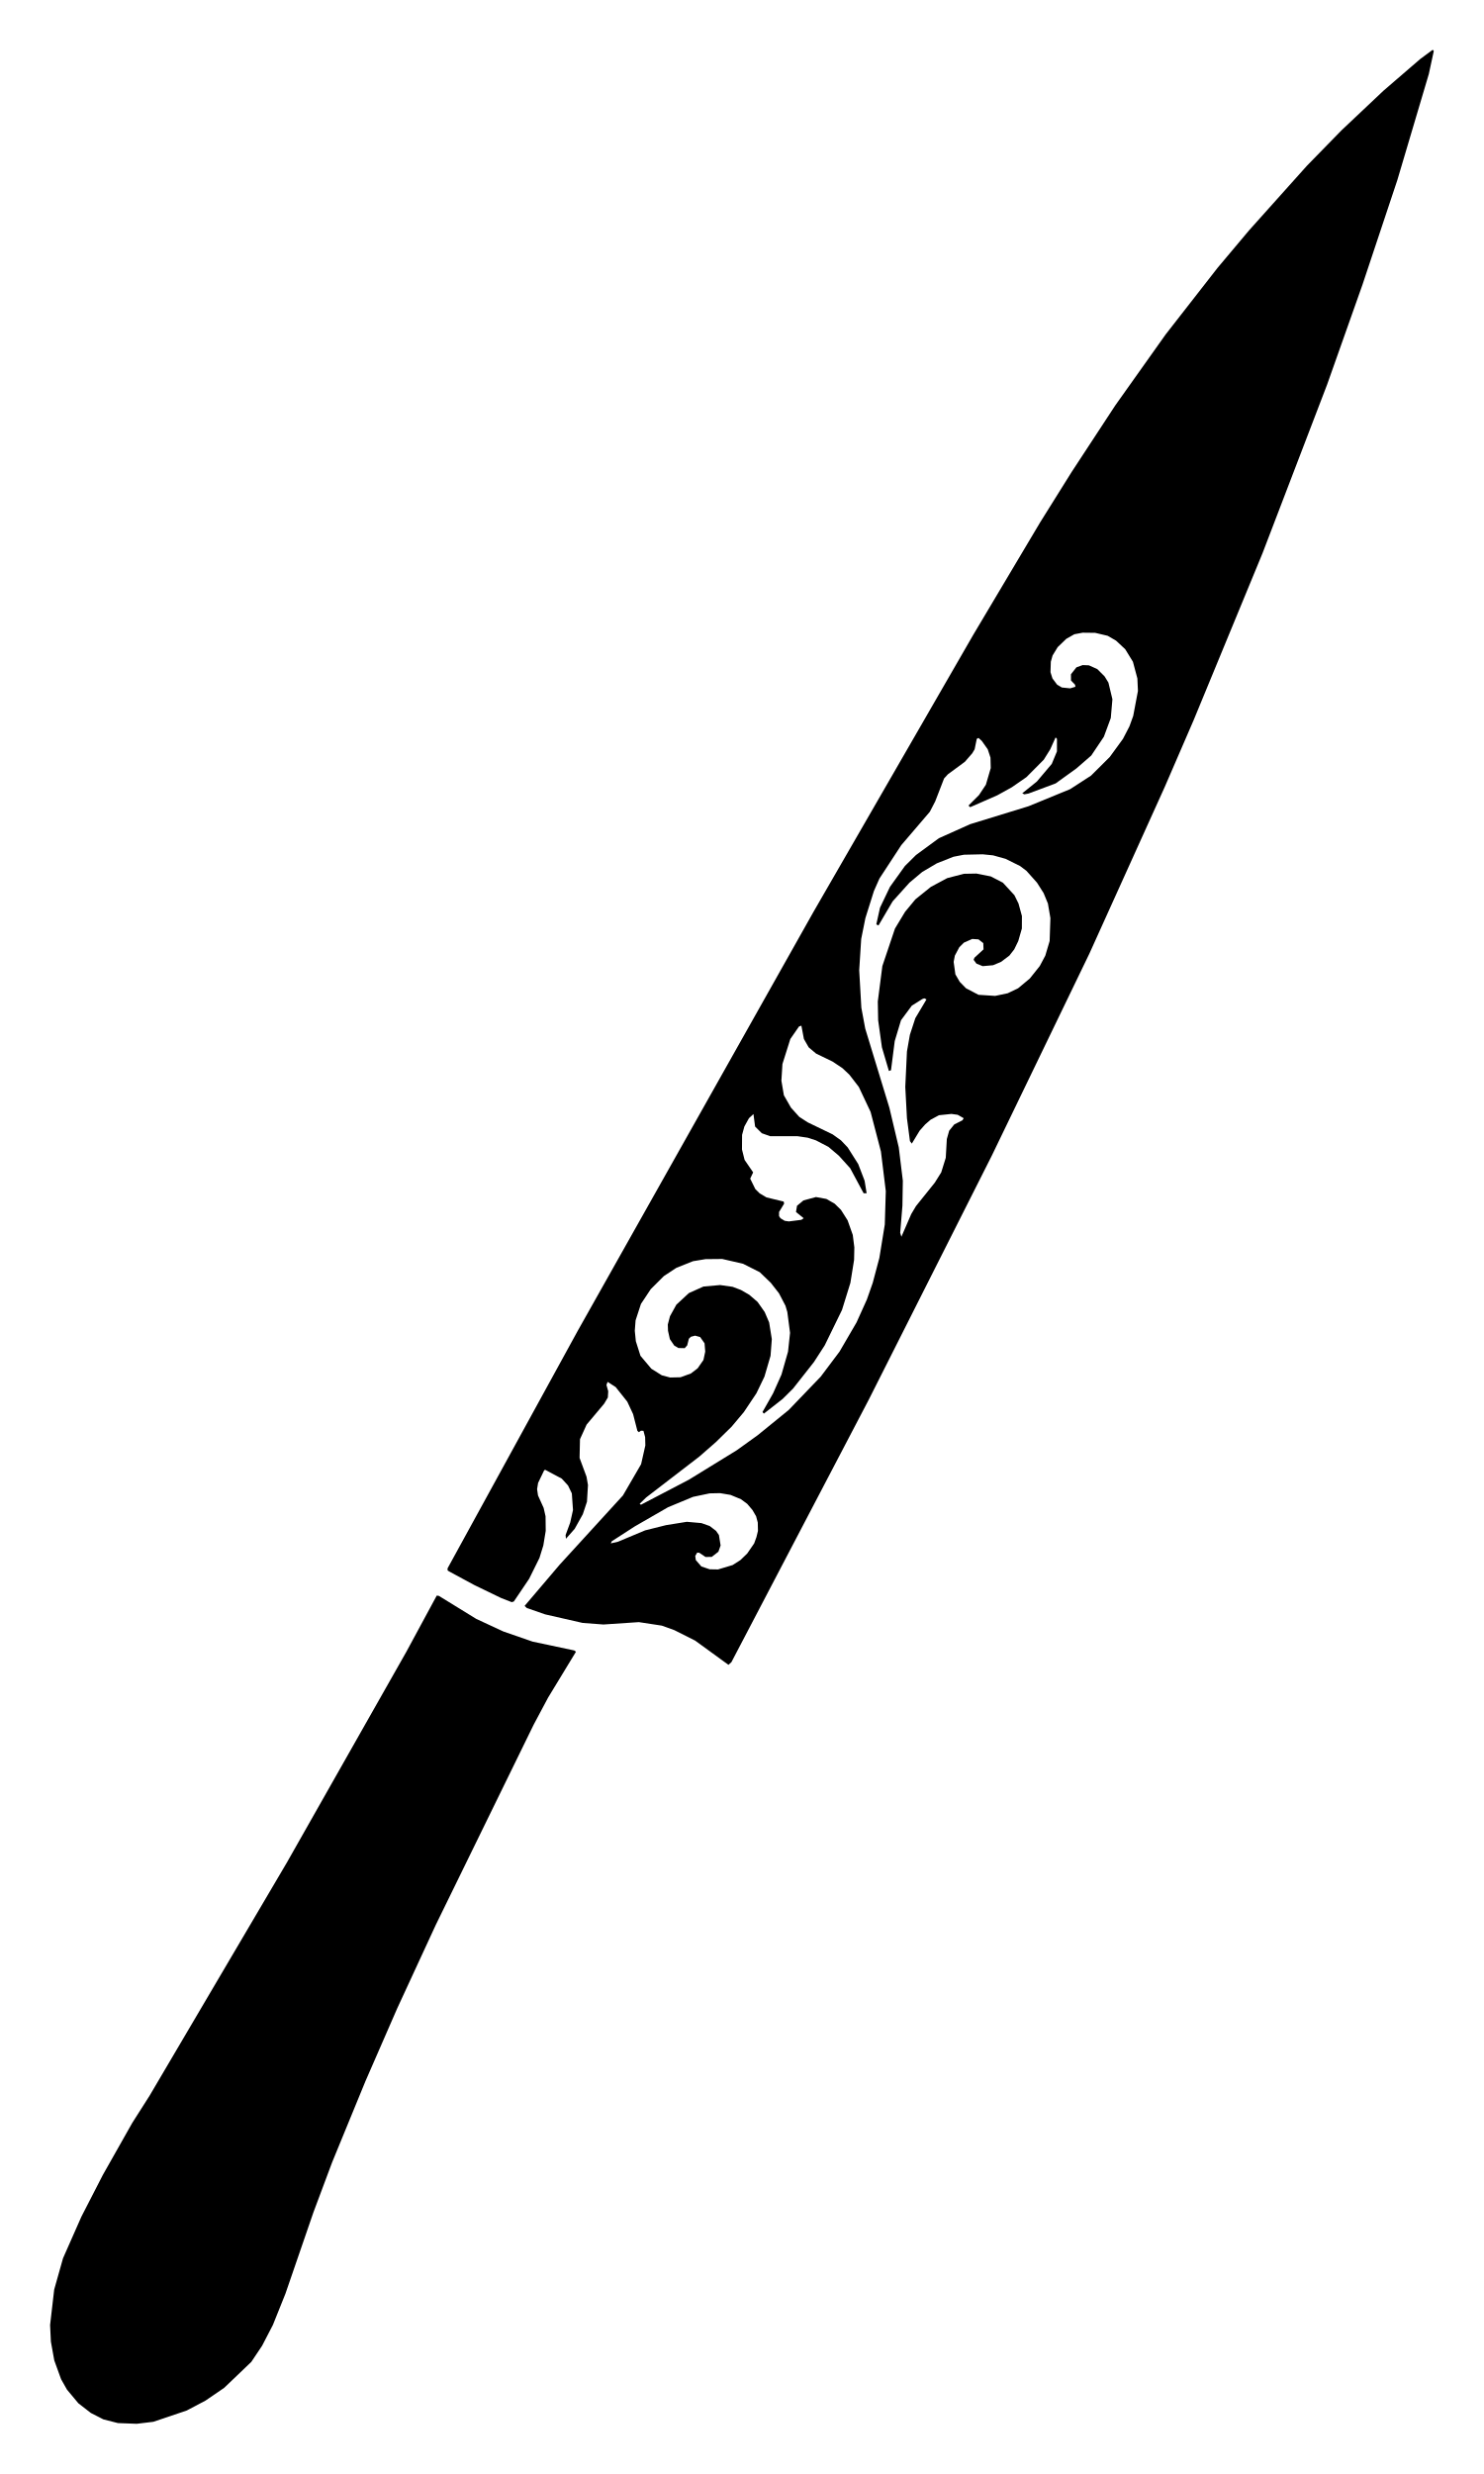
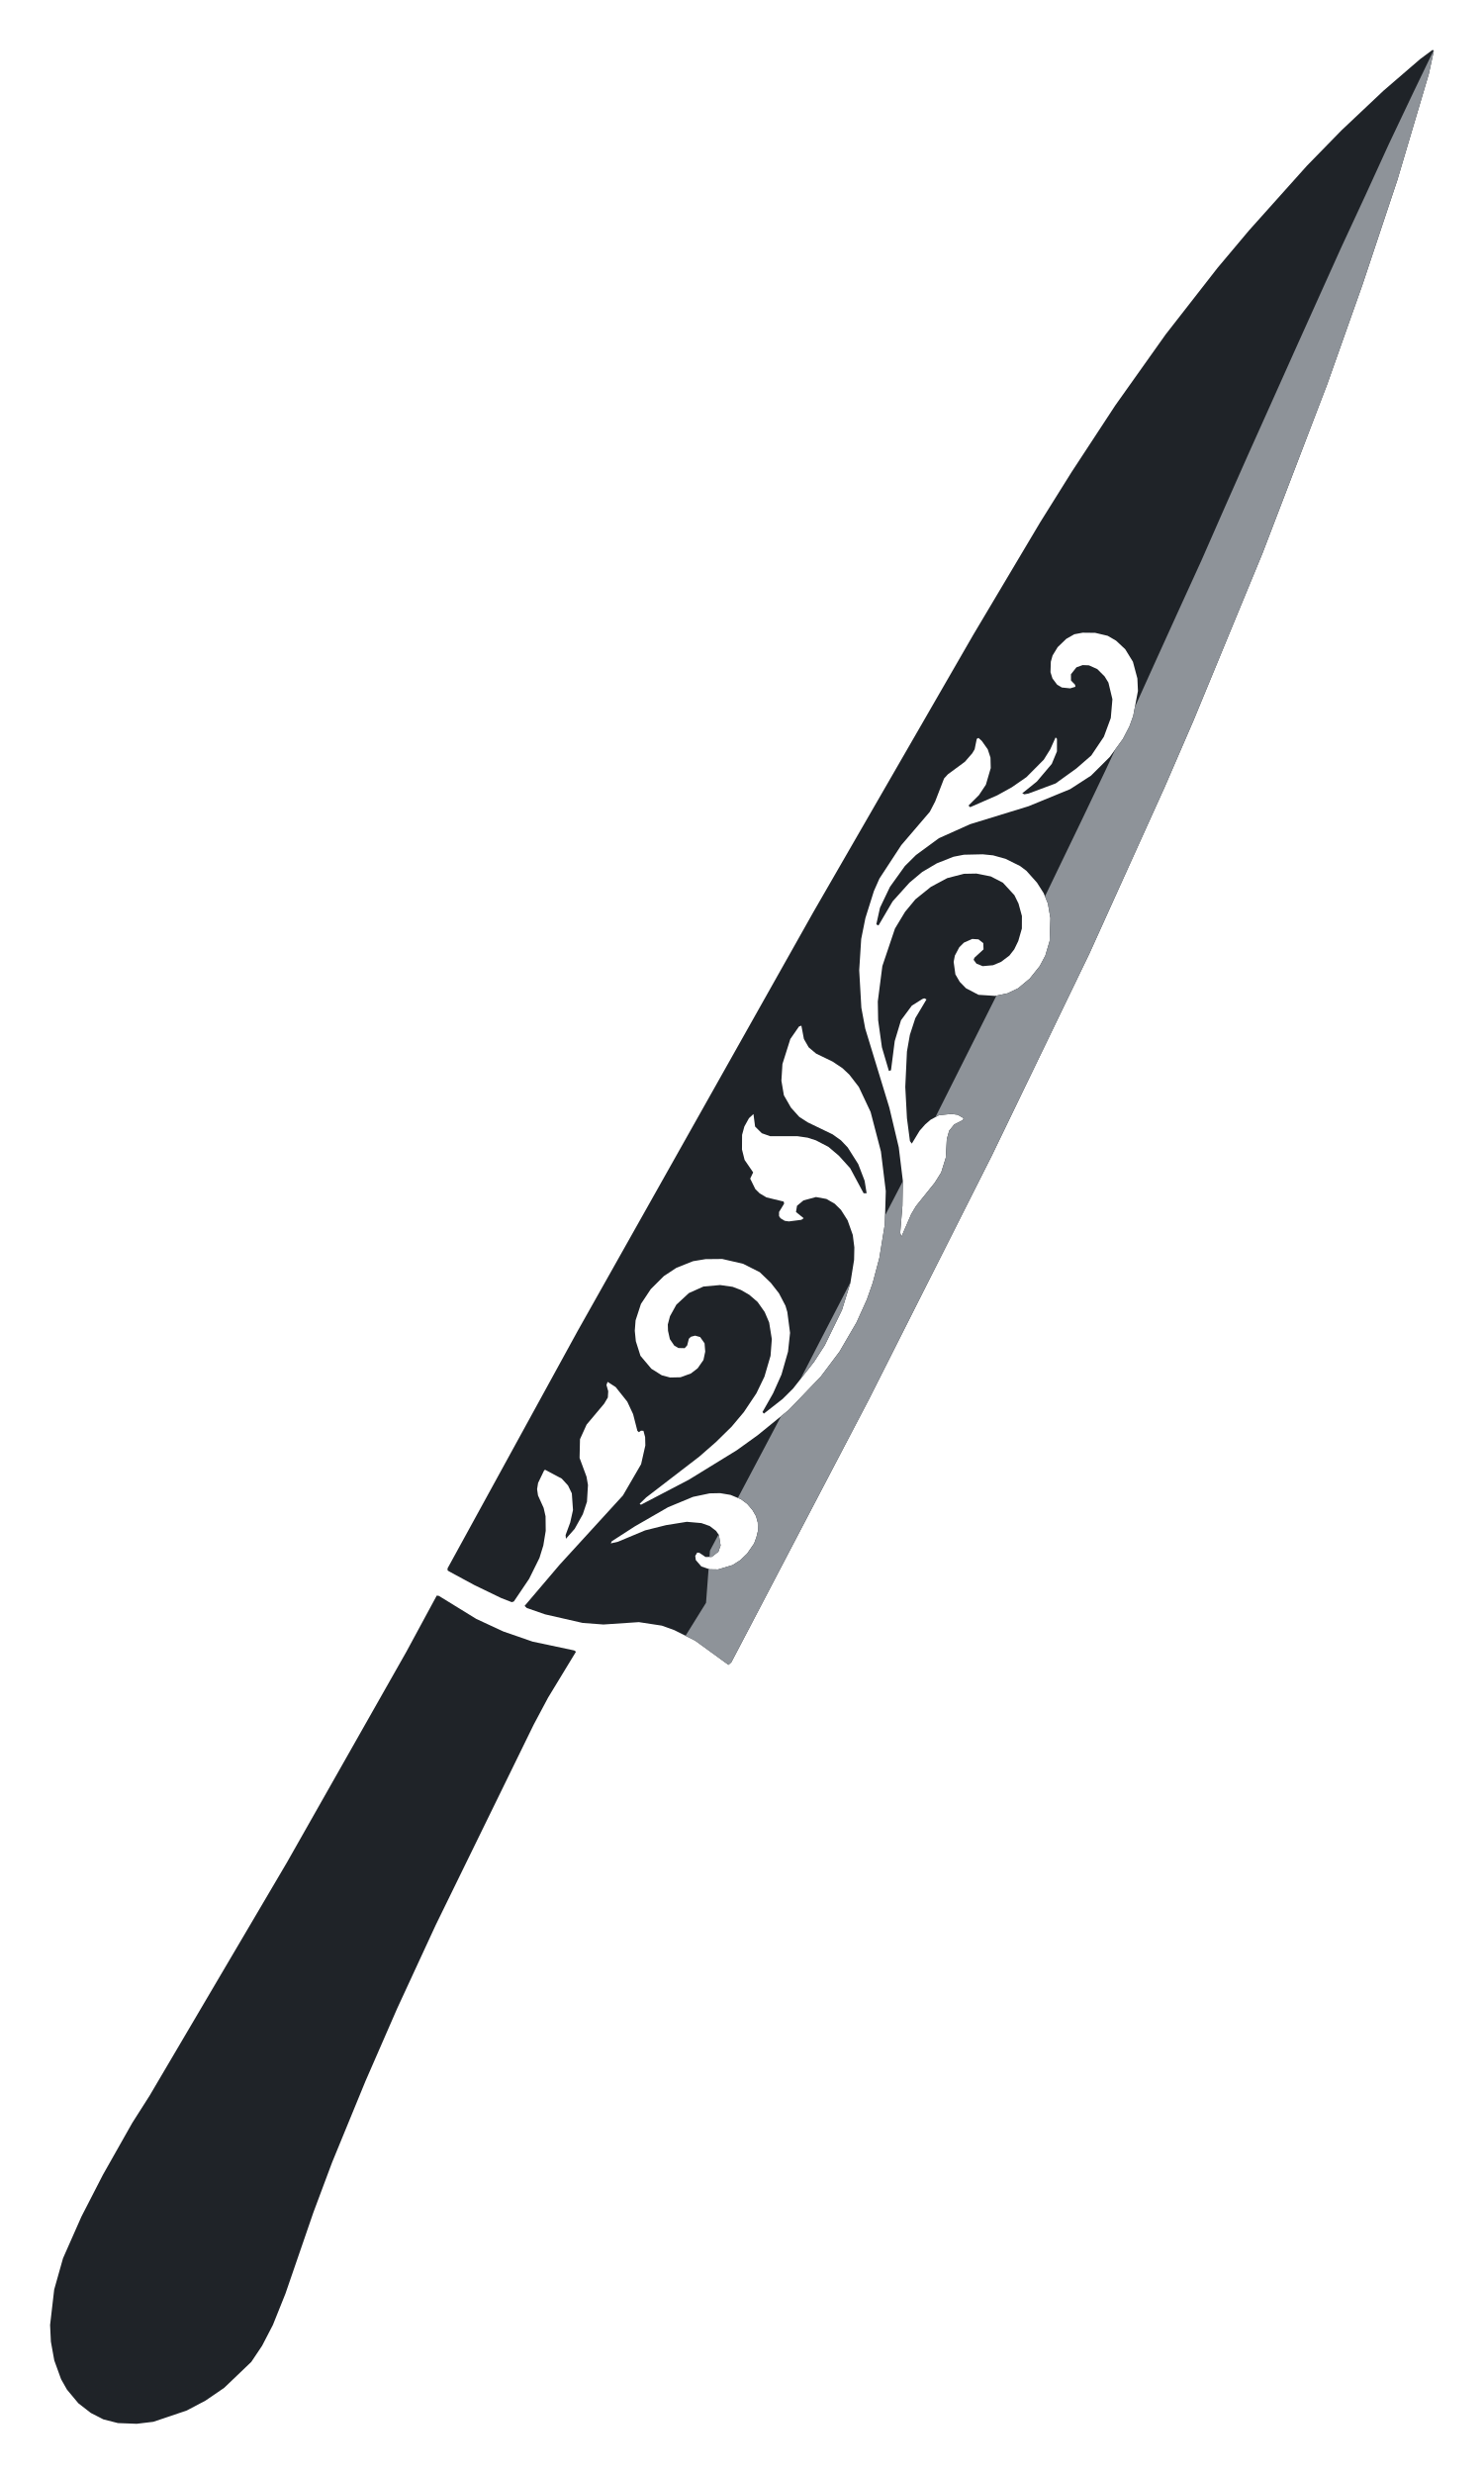
<svg xmlns="http://www.w3.org/2000/svg" width="54" height="90" viewBox="293 36 712 1187" role="img" aria-labelledby="title desc">
-   <path fill="#000000" fill-rule="evenodd" d="M 507.68 788.50 L 570.17 674.50 L 683.31 473.50 L 760.03 340.50 L 792.16 286.50 L 807.17 262.50 L 828.15 230.50 L 852.29 196.50 L 877.24 164.50 L 892.37 146.50 L 920.14 115.50 L 936.74 98.50 L 956.88 79.50 L 974.50 64.31 L 980.50 59.87 L 981.00 60.50 L 978.62 71.50 L 963.50 122.43 L 946.81 172.50 L 929.81 220.50 L 898.78 301.50 L 865.76 381.50 L 851.91 413.50 L 815.73 493.50 L 768.87 590.50 L 709.86 707.50 L 643.91 833.50 L 642.50 834.77 L 626.50 823.14 L 616.50 818.11 L 610.50 815.96 L 599.50 814.28 L 582.50 815.42 L 572.50 814.66 L 554.50 810.55 L 545.73 807.50 L 544.67 806.50 L 561.50 786.71 L 591.86 753.50 L 600.58 738.50 L 602.61 729.50 L 602.51 725.50 L 601.71 722.50 L 600.50 722.43 L 599.50 723.15 L 598.79 722.50 L 596.74 714.50 L 593.94 708.50 L 588.37 701.50 L 584.50 699.01 L 583.95 700.50 L 584.80 703.50 L 584.62 706.50 L 582.83 709.50 L 574.43 719.50 L 571.25 726.50 L 571.05 735.50 L 574.38 744.50 L 575.08 748.50 L 574.60 756.50 L 572.61 762.50 L 568.71 769.50 L 564.50 774.28 L 564.34 772.50 L 566.55 766.50 L 567.89 760.50 L 567.33 752.50 L 565.50 748.72 L 562.50 745.43 L 554.50 741.17 L 554.03 741.50 L 551.14 747.50 L 550.66 750.50 L 551.10 753.50 L 553.81 759.50 L 554.72 763.50 L 554.80 770.50 L 553.65 777.50 L 551.79 783.50 L 546.84 793.50 L 539.50 804.38 L 538.50 804.70 L 533.50 802.76 L 520.55 796.50 L 508.50 789.99 L 507.72 789.50 Z M 705.25 501.50 L 706.21 486.50 L 708.22 476.50 L 712.31 463.50 L 714.97 457.50 L 725.44 441.50 L 739.13 425.50 L 741.72 420.50 L 745.98 409.50 L 747.81 407.50 L 755.96 401.50 L 759.50 397.43 L 760.65 395.50 L 761.67 390.50 L 762.50 390.05 L 764.09 391.50 L 766.93 395.50 L 768.25 399.50 L 768.38 404.50 L 766.04 412.50 L 762.71 417.50 L 757.69 422.50 L 758.50 423.28 L 771.50 417.59 L 778.50 413.72 L 785.50 408.87 L 793.82 400.50 L 796.94 395.50 L 799.50 389.80 L 800.16 390.50 L 800.15 396.50 L 797.67 402.50 L 790.50 410.98 L 783.50 416.61 L 784.50 417.11 L 786.50 416.73 L 799.50 411.89 L 809.50 404.68 L 816.61 398.50 L 822.66 389.50 L 825.99 380.50 L 826.77 371.50 L 824.85 363.50 L 823.00 360.50 L 819.50 357.01 L 815.50 355.22 L 812.50 355.10 L 809.50 356.18 L 806.87 359.50 L 806.89 362.50 L 808.83 364.50 L 809.01 365.50 L 806.50 366.26 L 802.50 365.85 L 800.24 364.50 L 797.99 361.50 L 797.05 358.50 L 797.21 353.50 L 798.05 350.50 L 800.49 346.50 L 804.64 342.50 L 808.50 340.31 L 812.50 339.56 L 818.50 339.63 L 824.50 341.05 L 828.50 343.37 L 832.92 347.50 L 836.61 353.50 L 838.75 361.50 L 839.02 367.50 L 836.75 379.50 L 834.94 384.50 L 831.83 390.50 L 825.50 399.19 L 816.50 408.14 L 806.50 414.62 L 786.50 422.83 L 758.50 431.43 L 743.50 438.16 L 732.50 446.24 L 727.19 451.50 L 720.01 461.50 L 715.23 471.50 L 713.46 479.50 L 714.50 480.03 L 721.27 468.50 L 729.37 459.50 L 735.50 454.35 L 742.50 450.22 L 750.50 447.06 L 755.50 446.09 L 764.50 445.89 L 769.50 446.39 L 775.50 448.06 L 782.43 451.50 L 785.50 453.81 L 790.58 459.50 L 793.75 464.50 L 795.81 469.50 L 797.01 476.50 L 796.64 487.50 L 794.56 494.50 L 791.90 499.50 L 787.11 505.50 L 781.50 510.16 L 776.50 512.56 L 770.50 513.82 L 762.50 513.30 L 756.50 510.16 L 753.50 507.08 L 751.41 503.50 L 750.58 497.50 L 751.15 494.50 L 753.27 490.50 L 755.50 488.27 L 759.50 486.50 L 762.50 486.70 L 764.80 488.50 L 764.91 491.50 L 760.56 495.50 L 760.16 496.50 L 761.50 498.32 L 764.50 499.55 L 769.50 499.10 L 773.31 497.50 L 777.31 494.50 L 779.65 491.50 L 781.59 487.50 L 783.31 481.50 L 783.34 475.50 L 781.70 469.50 L 779.73 465.50 L 774.20 459.50 L 768.40 456.50 L 761.50 455.13 L 755.50 455.24 L 747.50 457.31 L 739.66 461.50 L 732.21 467.50 L 727.25 473.50 L 722.42 481.50 L 716.36 499.50 L 714.17 516.50 L 714.34 525.50 L 716.15 538.50 L 719.50 549.84 L 720.51 549.50 L 722.30 535.50 L 725.31 525.50 L 730.50 518.50 L 735.50 515.35 L 736.50 514.99 L 737.54 515.50 L 732.18 524.50 L 729.57 532.50 L 728.16 540.50 L 727.36 557.50 L 728.16 572.50 L 729.60 583.50 L 730.50 584.69 L 734.25 578.50 L 736.90 575.50 L 739.50 573.25 L 743.50 571.08 L 749.50 570.45 L 752.50 570.86 L 755.39 572.50 L 754.80 573.50 L 750.86 575.50 L 748.43 578.50 L 747.30 582.50 L 746.79 591.50 L 744.61 598.50 L 741.50 603.46 L 732.50 614.67 L 730.22 618.50 L 725.50 629.38 L 724.92 627.50 L 725.99 614.50 L 726.19 602.50 L 724.24 586.50 L 719.73 567.50 L 708.14 529.50 L 706.28 519.50 Z M 597.55 674.50 L 597.93 669.50 L 600.50 661.62 L 605.23 654.50 L 611.50 648.25 L 617.50 644.30 L 625.50 641.11 L 631.50 640.12 L 639.50 640.04 L 649.50 642.34 L 657.50 646.37 L 662.83 651.50 L 666.74 656.50 L 669.87 662.50 L 670.75 665.50 L 672.06 675.50 L 671.09 684.50 L 667.95 695.50 L 663.92 704.50 L 658.82 713.50 L 659.50 714.24 L 668.50 707.20 L 673.50 702.23 L 683.52 689.50 L 688.69 681.50 L 696.99 664.50 L 701.02 651.50 L 702.79 640.50 L 702.92 634.50 L 702.16 628.50 L 699.68 621.50 L 696.51 616.50 L 693.45 613.50 L 689.50 611.24 L 684.50 610.33 L 678.50 611.95 L 675.41 614.50 L 674.91 617.50 L 678.61 620.50 L 677.50 621.26 L 671.50 622.03 L 669.50 621.74 L 667.50 620.52 L 666.78 619.50 L 666.78 617.50 L 669.22 613.50 L 669.01 612.50 L 660.75 610.50 L 657.50 608.58 L 655.39 606.50 L 652.93 601.50 L 654.35 598.50 L 650.24 592.50 L 648.99 587.50 L 649.04 580.50 L 650.13 576.50 L 652.34 572.50 L 654.50 570.51 L 655.28 576.50 L 658.50 579.71 L 662.50 581.13 L 675.50 581.12 L 680.50 581.85 L 684.50 583.14 L 690.50 586.27 L 695.50 590.51 L 700.91 596.50 L 707.36 608.50 L 708.81 608.50 L 707.84 602.50 L 704.77 594.50 L 699.71 586.50 L 696.50 583.13 L 692.50 580.26 L 680.56 574.50 L 676.50 571.87 L 672.50 567.44 L 669.10 561.50 L 667.91 554.50 L 668.41 546.50 L 672.20 534.50 L 676.36 528.50 L 677.50 528.10 L 678.71 534.50 L 681.00 538.50 L 684.56 541.50 L 692.50 545.35 L 697.21 548.50 L 700.50 551.59 L 705.06 557.50 L 710.72 569.50 L 715.68 588.50 L 718.01 607.50 L 717.53 623.50 L 714.93 639.50 L 711.74 651.50 L 708.93 659.50 L 703.96 670.50 L 695.80 684.50 L 686.78 696.50 L 671.41 712.50 L 656.50 724.62 L 646.50 731.81 L 623.50 745.95 L 600.50 757.96 L 599.88 757.50 L 602.97 754.50 L 628.50 734.87 L 636.50 727.88 L 644.02 720.50 L 649.89 713.50 L 655.91 704.50 L 659.77 696.50 L 662.70 686.50 L 663.31 678.50 L 662.03 670.50 L 659.89 665.50 L 656.50 660.68 L 652.50 657.23 L 648.50 654.92 L 644.50 653.40 L 638.50 652.55 L 630.50 653.27 L 623.50 656.41 L 617.50 661.97 L 614.44 667.50 L 613.39 671.50 L 613.49 674.50 L 614.38 678.50 L 616.50 681.61 L 618.50 682.77 L 621.50 682.83 L 622.70 681.50 L 623.50 678.30 L 624.50 677.36 L 626.50 676.83 L 628.91 677.50 L 631.03 680.50 L 631.35 684.50 L 630.50 688.50 L 627.71 692.50 L 624.50 694.97 L 619.50 696.80 L 614.50 696.91 L 610.50 695.85 L 605.50 692.71 L 600.27 686.50 L 598.05 679.50 Z M 586.03 776.50 L 586.50 775.49 L 597.50 768.38 L 613.50 759.16 L 625.50 754.18 L 633.50 752.50 L 638.50 752.40 L 643.50 753.24 L 648.50 755.31 L 651.50 757.53 L 654.03 760.50 L 655.77 763.50 L 656.57 766.50 L 656.66 770.50 L 655.93 773.50 L 654.84 776.50 L 651.50 781.36 L 648.25 784.50 L 644.50 786.90 L 637.50 789.00 L 633.50 788.93 L 629.50 787.58 L 626.83 784.50 L 626.56 782.50 L 627.50 780.93 L 628.50 781.00 L 631.50 783.03 L 634.50 782.97 L 637.67 780.50 L 638.73 777.50 L 637.93 772.50 L 636.55 770.50 L 633.50 768.17 L 629.50 766.76 L 622.50 766.15 L 612.50 767.76 L 602.50 770.26 L 589.50 775.70 Z M 316.94 1151.50 L 318.91 1134.50 L 323.14 1119.50 L 331.98 1099.50 L 342.26 1079.50 L 356.40 1054.50 L 364.68 1041.50 L 430.65 929.50 L 487.92 828.50 L 502.50 801.55 L 503.50 801.67 L 521.50 812.75 L 534.50 818.78 L 548.50 823.63 L 568.50 827.87 L 569.31 828.50 L 555.94 850.50 L 549.01 863.50 L 502.06 959.50 L 483.50 999.66 L 468.30 1034.50 L 452.28 1073.50 L 443.30 1097.50 L 429.88 1136.50 L 423.86 1151.50 L 418.67 1161.50 L 413.50 1169.22 L 400.50 1181.65 L 391.50 1187.80 L 382.50 1192.55 L 366.50 1197.95 L 358.50 1198.91 L 349.50 1198.57 L 342.50 1196.79 L 336.50 1193.72 L 330.50 1189.06 L 325.03 1182.50 L 322.21 1177.50 L 318.95 1168.50 L 317.32 1159.50 Z" />
+   <defs>
+     <path id="original-artwork" d="M 507.68 788.50 L 570.17 674.50 L 683.31 473.50 L 760.03 340.50 L 792.16 286.50 L 807.17 262.50 L 828.15 230.50 L 852.29 196.50 L 877.24 164.50 L 892.37 146.50 L 920.14 115.50 L 936.74 98.50 L 956.88 79.50 L 974.50 64.31 L 980.50 59.87 L 981.00 60.50 L 978.62 71.50 L 963.50 122.43 L 946.81 172.50 L 929.81 220.50 L 898.78 301.50 L 865.76 381.50 L 851.91 413.50 L 815.73 493.50 L 768.87 590.50 L 709.86 707.50 L 643.91 833.50 L 642.50 834.77 L 626.50 823.14 L 616.50 818.11 L 610.50 815.96 L 599.50 814.28 L 582.50 815.42 L 572.50 814.66 L 554.50 810.55 L 545.73 807.50 L 544.67 806.50 L 561.50 786.71 L 591.86 753.50 L 600.58 738.50 L 602.61 729.50 L 602.51 725.50 L 601.71 722.50 L 600.50 722.43 L 599.50 723.15 L 598.79 722.50 L 596.74 714.50 L 593.94 708.50 L 588.37 701.50 L 584.50 699.01 L 583.95 700.50 L 584.80 703.50 L 584.62 706.50 L 582.83 709.50 L 574.43 719.50 L 571.25 726.50 L 571.05 735.50 L 574.38 744.50 L 575.08 748.50 L 574.60 756.50 L 572.61 762.50 L 568.71 769.50 L 564.50 774.28 L 564.34 772.50 L 566.55 766.50 L 567.89 760.50 L 567.33 752.50 L 565.50 748.72 L 562.50 745.43 L 554.50 741.17 L 554.03 741.50 L 551.14 747.50 L 550.66 750.50 L 551.10 753.50 L 553.81 759.50 L 554.72 763.50 L 554.80 770.50 L 553.65 777.50 L 551.79 783.50 L 546.84 793.50 L 539.50 804.38 L 538.50 804.70 L 533.50 802.76 L 520.55 796.50 L 508.50 789.99 L 507.72 789.50 Z M 705.25 501.50 L 706.21 486.50 L 708.22 476.50 L 712.31 463.50 L 714.97 457.50 L 725.44 441.50 L 739.13 425.50 L 741.72 420.50 L 745.98 409.50 L 747.81 407.50 L 755.96 401.50 L 759.50 397.43 L 760.65 395.50 L 761.67 390.50 L 762.50 390.05 L 764.09 391.50 L 766.93 395.50 L 768.25 399.50 L 768.38 404.50 L 766.04 412.50 L 762.71 417.50 L 757.69 422.50 L 758.50 423.28 L 771.50 417.59 L 778.50 413.72 L 785.50 408.87 L 793.82 400.50 L 796.94 395.50 L 799.50 389.80 L 800.16 390.50 L 800.15 396.50 L 797.67 402.50 L 790.50 410.98 L 783.50 416.61 L 784.50 417.11 L 786.50 416.73 L 799.50 411.89 L 809.50 404.68 L 816.61 398.50 L 822.66 389.50 L 825.99 380.50 L 826.77 371.50 L 824.85 363.50 L 823.00 360.50 L 819.50 357.01 L 815.50 355.22 L 812.50 355.10 L 809.50 356.18 L 806.87 359.50 L 806.89 362.50 L 808.83 364.50 L 809.01 365.50 L 806.50 366.26 L 802.50 365.85 L 800.24 364.50 L 797.99 361.50 L 797.05 358.50 L 797.21 353.50 L 798.05 350.50 L 800.49 346.50 L 804.64 342.50 L 808.50 340.31 L 812.50 339.56 L 818.50 339.63 L 824.50 341.05 L 828.50 343.37 L 832.92 347.50 L 836.61 353.50 L 838.75 361.50 L 839.02 367.50 L 836.75 379.50 L 834.94 384.50 L 831.83 390.50 L 825.50 399.19 L 816.50 408.14 L 806.50 414.62 L 786.50 422.83 L 758.50 431.43 L 743.50 438.16 L 732.50 446.24 L 727.19 451.50 L 720.01 461.50 L 715.23 471.50 L 713.46 479.50 L 714.50 480.03 L 721.27 468.50 L 729.37 459.50 L 735.50 454.35 L 742.50 450.22 L 750.50 447.06 L 755.50 446.09 L 764.50 445.89 L 769.50 446.39 L 775.50 448.06 L 782.43 451.50 L 785.50 453.81 L 790.58 459.50 L 793.75 464.50 L 795.81 469.50 L 797.01 476.50 L 796.64 487.50 L 794.56 494.50 L 791.90 499.50 L 787.11 505.50 L 781.50 510.16 L 776.50 512.56 L 770.50 513.82 L 762.50 513.30 L 756.50 510.16 L 753.50 507.08 L 751.41 503.50 L 750.58 497.50 L 751.15 494.50 L 753.27 490.50 L 755.50 488.27 L 759.50 486.50 L 762.50 486.70 L 764.80 488.50 L 764.91 491.50 L 760.56 495.50 L 760.16 496.50 L 761.50 498.32 L 764.50 499.55 L 769.50 499.10 L 773.31 497.50 L 777.31 494.50 L 779.65 491.50 L 781.59 487.50 L 783.31 481.50 L 783.34 475.50 L 781.70 469.50 L 779.73 465.50 L 774.20 459.50 L 768.40 456.50 L 761.50 455.13 L 755.50 455.24 L 747.50 457.31 L 739.66 461.50 L 732.21 467.50 L 727.25 473.50 L 722.42 481.50 L 716.36 499.50 L 714.17 516.50 L 714.34 525.50 L 716.15 538.50 L 719.50 549.84 L 720.51 549.50 L 722.30 535.50 L 725.31 525.50 L 730.50 518.50 L 735.50 515.35 L 736.50 514.99 L 737.54 515.50 L 732.18 524.50 L 729.57 532.50 L 728.16 540.50 L 727.36 557.50 L 728.16 572.50 L 729.60 583.50 L 730.50 584.69 L 734.25 578.50 L 736.90 575.50 L 739.50 573.25 L 743.50 571.08 L 749.50 570.45 L 752.50 570.86 L 755.39 572.50 L 754.80 573.50 L 750.86 575.50 L 748.43 578.50 L 747.30 582.50 L 746.79 591.50 L 744.61 598.50 L 741.50 603.46 L 732.50 614.67 L 730.22 618.50 L 725.50 629.38 L 724.92 627.50 L 725.99 614.50 L 726.19 602.50 L 724.24 586.50 L 719.73 567.50 L 708.14 529.50 L 706.28 519.50 Z M 597.55 674.50 L 597.93 669.50 L 600.50 661.62 L 605.23 654.50 L 611.50 648.25 L 617.50 644.30 L 625.50 641.11 L 631.50 640.12 L 639.50 640.04 L 649.50 642.34 L 657.50 646.37 L 662.83 651.50 L 666.74 656.50 L 669.87 662.50 L 670.75 665.50 L 672.06 675.50 L 671.09 684.50 L 667.95 695.50 L 663.92 704.50 L 658.82 713.50 L 659.50 714.24 L 668.50 707.20 L 673.50 702.23 L 683.52 689.50 L 688.69 681.50 L 696.99 664.50 L 701.02 651.50 L 702.79 640.50 L 702.92 634.50 L 702.16 628.50 L 699.68 621.50 L 696.51 616.50 L 693.45 613.50 L 689.50 611.24 L 684.50 610.33 L 678.50 611.95 L 675.41 614.50 L 674.91 617.50 L 678.61 620.50 L 677.50 621.26 L 671.50 622.03 L 669.50 621.74 L 667.50 620.52 L 666.78 619.50 L 666.78 617.50 L 669.22 613.50 L 669.01 612.50 L 660.75 610.50 L 657.50 608.58 L 655.39 606.50 L 652.93 601.50 L 654.35 598.50 L 650.24 592.50 L 648.99 587.50 L 649.04 580.50 L 650.13 576.50 L 652.34 572.50 L 654.50 570.51 L 655.28 576.50 L 658.50 579.71 L 662.50 581.13 L 675.50 581.12 L 680.50 581.85 L 684.50 583.14 L 690.50 586.27 L 695.50 590.51 L 700.91 596.50 L 707.36 608.50 L 708.81 608.50 L 707.84 602.50 L 704.77 594.50 L 699.71 586.50 L 696.50 583.13 L 692.50 580.26 L 680.56 574.50 L 676.50 571.87 L 672.50 567.44 L 669.10 561.50 L 667.91 554.50 L 668.41 546.50 L 672.20 534.50 L 676.36 528.50 L 677.50 528.10 L 678.71 534.50 L 681.00 538.50 L 684.56 541.50 L 692.50 545.35 L 697.21 548.50 L 700.50 551.59 L 705.06 557.50 L 710.72 569.50 L 715.68 588.50 L 718.01 607.50 L 717.53 623.50 L 714.93 639.50 L 711.74 651.50 L 708.93 659.50 L 703.96 670.50 L 695.80 684.50 L 686.78 696.50 L 671.41 712.50 L 656.50 724.62 L 646.50 731.81 L 623.50 745.95 L 600.50 757.96 L 599.88 757.50 L 602.97 754.50 L 628.50 734.87 L 636.50 727.88 L 644.02 720.50 L 649.89 713.50 L 655.91 704.50 L 659.77 696.50 L 662.70 686.50 L 663.31 678.50 L 662.03 670.50 L 659.89 665.50 L 656.50 660.68 L 652.50 657.23 L 648.50 654.92 L 644.50 653.40 L 638.50 652.55 L 630.50 653.27 L 623.50 656.41 L 617.50 661.97 L 614.44 667.50 L 613.39 671.50 L 613.49 674.50 L 614.38 678.50 L 616.50 681.61 L 618.50 682.77 L 621.50 682.83 L 622.70 681.50 L 623.50 678.30 L 624.50 677.36 L 626.50 676.83 L 628.91 677.50 L 631.03 680.50 L 631.35 684.50 L 630.50 688.50 L 627.71 692.50 L 624.50 694.97 L 619.50 696.80 L 614.50 696.91 L 610.50 695.85 L 605.50 692.71 L 600.27 686.50 L 598.05 679.50 Z M 586.03 776.50 L 586.50 775.49 L 597.50 768.38 L 613.50 759.16 L 625.50 754.18 L 633.50 752.50 L 638.50 752.40 L 643.50 753.24 L 648.50 755.31 L 651.50 757.53 L 654.03 760.50 L 655.77 763.50 L 656.57 766.50 L 656.66 770.50 L 655.93 773.50 L 654.84 776.50 L 651.50 781.36 L 648.25 784.50 L 644.50 786.90 L 637.50 789.00 L 633.50 788.93 L 629.50 787.58 L 626.83 784.50 L 626.56 782.50 L 627.50 780.93 L 628.50 781.00 L 631.50 783.03 L 634.50 782.97 L 637.67 780.50 L 638.73 777.50 L 637.93 772.50 L 636.55 770.50 L 633.50 768.17 L 629.50 766.76 L 622.50 766.15 L 612.50 767.76 L 602.50 770.26 L 589.50 775.70 Z M 316.94 1151.50 L 318.91 1134.50 L 323.14 1119.50 L 331.98 1099.50 L 342.26 1079.50 L 356.40 1054.50 L 364.68 1041.50 L 430.65 929.50 L 487.92 828.50 L 502.50 801.55 L 503.50 801.67 L 521.50 812.75 L 534.50 818.78 L 548.50 823.63 L 568.50 827.87 L 569.31 828.50 L 555.94 850.50 L 549.01 863.50 L 502.06 959.50 L 483.50 999.66 L 468.30 1034.50 L 452.28 1073.50 L 443.30 1097.50 L 429.88 1136.50 L 423.86 1151.50 L 418.67 1161.50 L 413.50 1169.22 L 400.50 1181.65 L 391.50 1187.80 L 382.50 1192.55 L 366.50 1197.95 L 358.50 1198.91 L 349.50 1198.57 L 342.50 1196.79 L 336.50 1193.72 L 330.50 1189.06 L 325.03 1182.50 L 322.21 1177.50 L 318.95 1168.50 L 317.32 1159.50 Z" fill-rule="evenodd" />
+     <clipPath id="artwork-clip">
+       <use href="#original-artwork" clip-rule="evenodd" />
+     </clipPath>
+   </defs>
+   <use href="#original-artwork" fill="#1f2328" />
+   <g clip-path="url(#artwork-clip)">
+     <path d="M 981.00 60.00 L 971.36 80.00 L 959.49 105.00 L 948.06 130.00 L 936.46 155.00 L 925.19 180.00 L 913.93 205.00 L 902.73 230.00 L 891.51 255.00 L 880.43 280.00 L 869.45 305.00 L 858.04 330.00 L 846.69 355.00 L 835.39 380.00 L 823.73 405.00 L 811.80 430.00 L 799.74 455.00 L 787.71 480.00 L 775.47 505.00 L 762.92 530.00 L 750.36 555.00 L 737.80 580.00 L 725.01 605.00 L 712.05 630.00 L 699.09 655.00 L 686.15 680.00 L 673.28 705.00 L 660.08 730.00 L 646.85 755.00 L 633.62 780.00 L 631.74 805.00 L 610 840 L 1100 950 L 1200 30 Z" fill="#8e9399" />
+   </g>
</svg>
